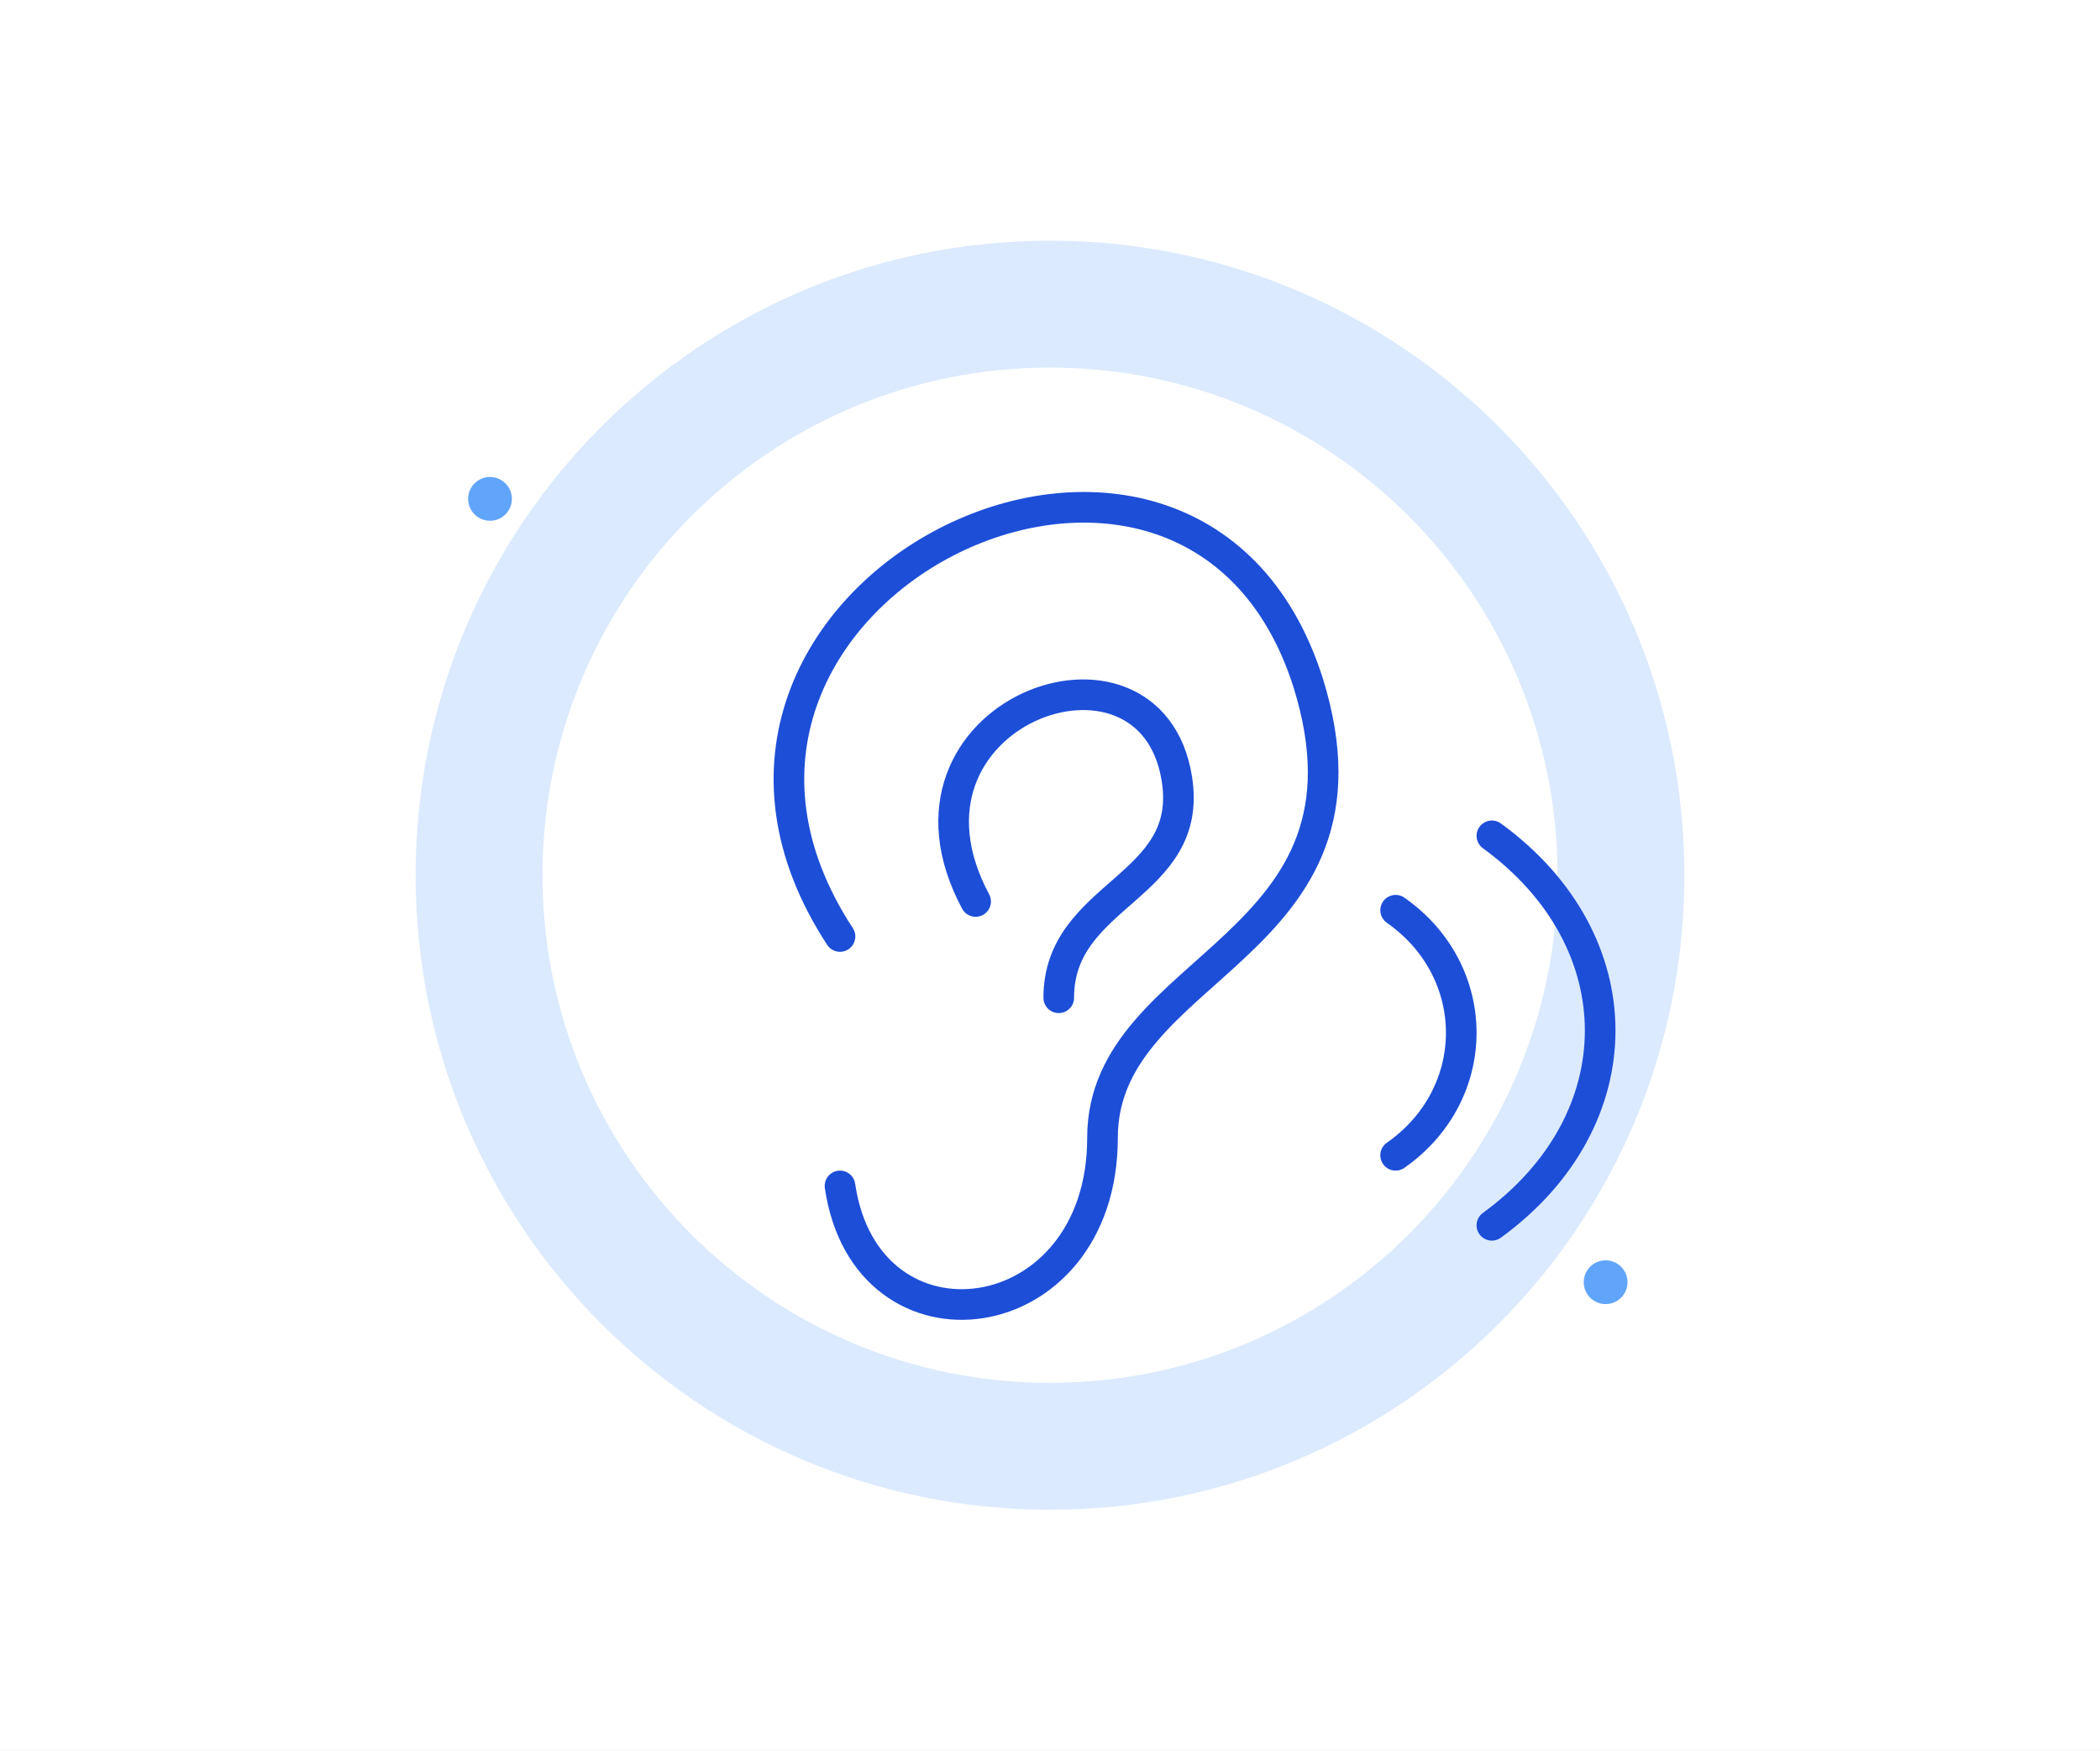
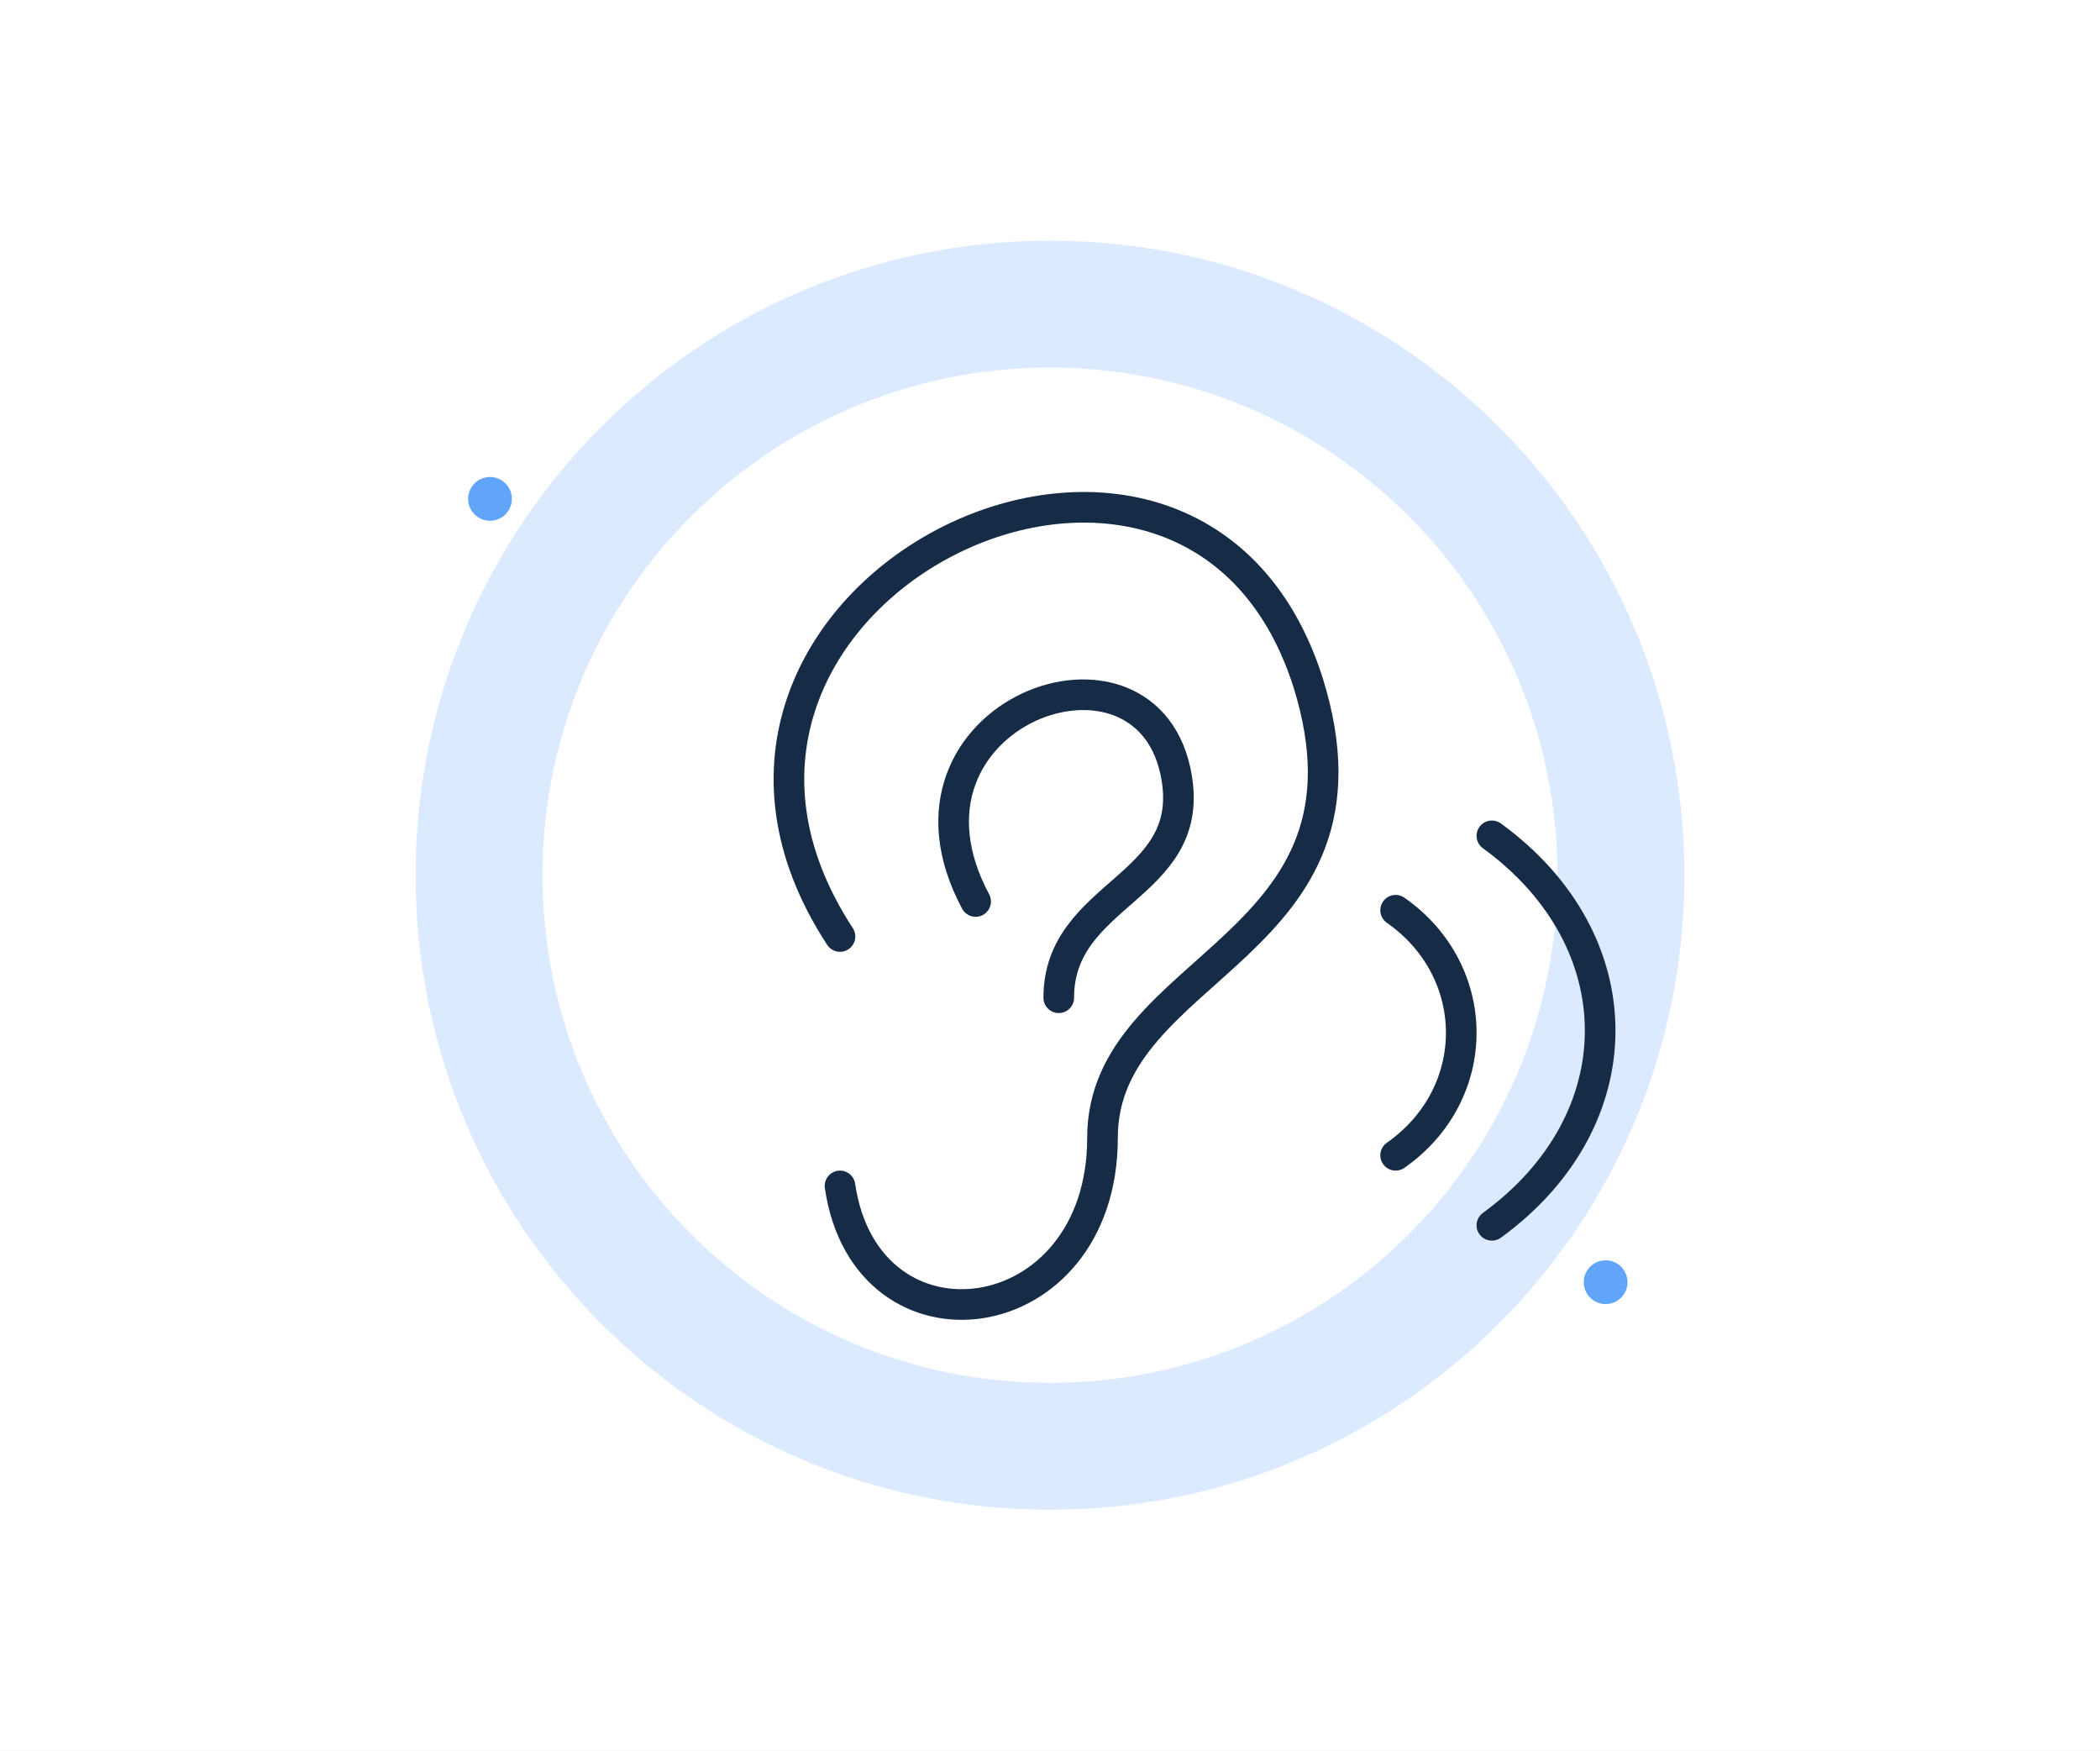
<svg xmlns="http://www.w3.org/2000/svg" viewBox="0 0 480 400">
  <rect width="480" height="400" fill="#ffffff" />
  <circle cx="240" cy="200" r="145" fill="#DBEAFE" />
  <circle cx="240" cy="200" r="116" fill="#ffffff" />
-   <g fill="none" stroke="#1D4ED8" stroke-width="7" stroke-linecap="round" stroke-linejoin="round">
+   <g fill="none" stroke="#162B46" stroke-width="7" stroke-linecap="round" stroke-linejoin="round">
    <path d="M192 214c-51-78 80-143 107-58 19 61-47 64-47 104 0 45-54 52-60 11m31-65c-23-43 40-66 46-28 4 25-27 26-27 50" />
    <path d="M319 208c20 14 20 42 0 56m22-73c33 24 33 65 0 89" />
  </g>
  <g fill="#60A5FA">
    <circle cx="112" cy="114" r="5" />
    <circle cx="367" cy="293" r="5" />
  </g>
</svg>
